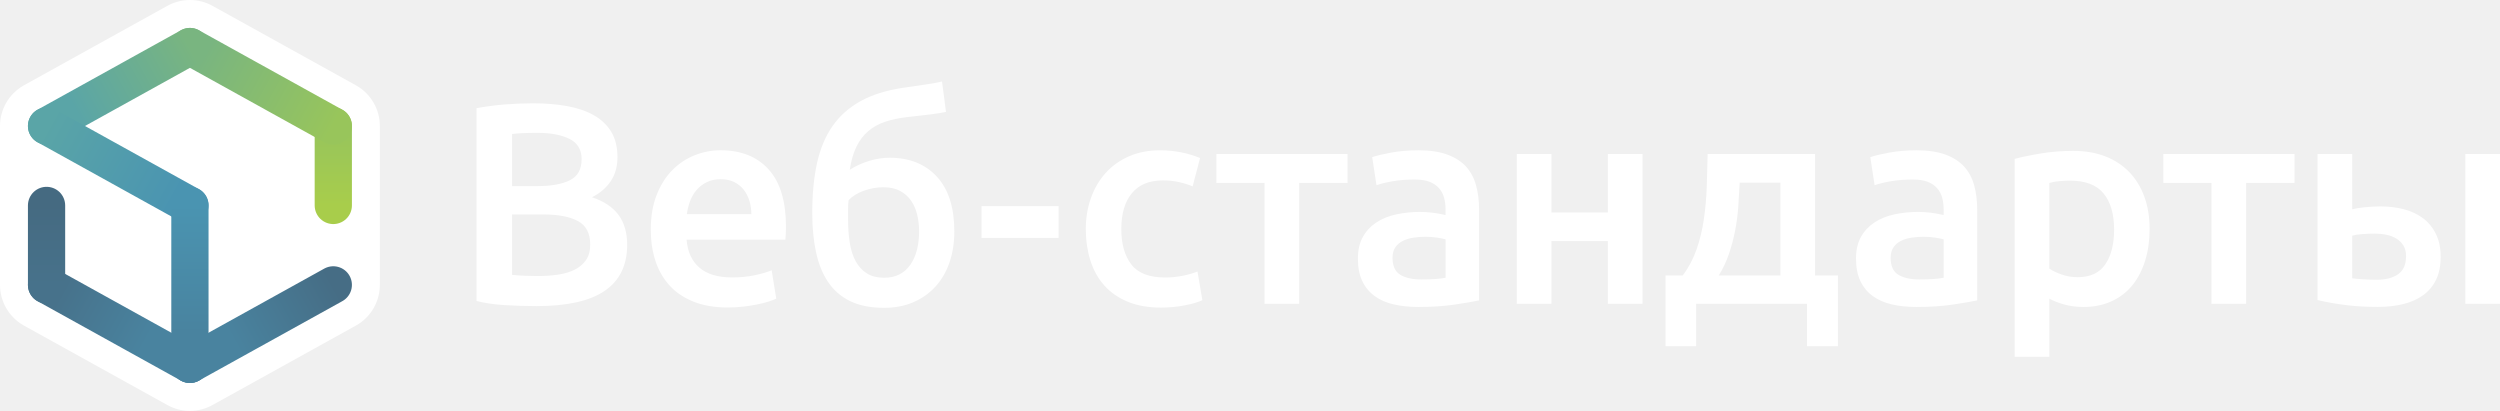
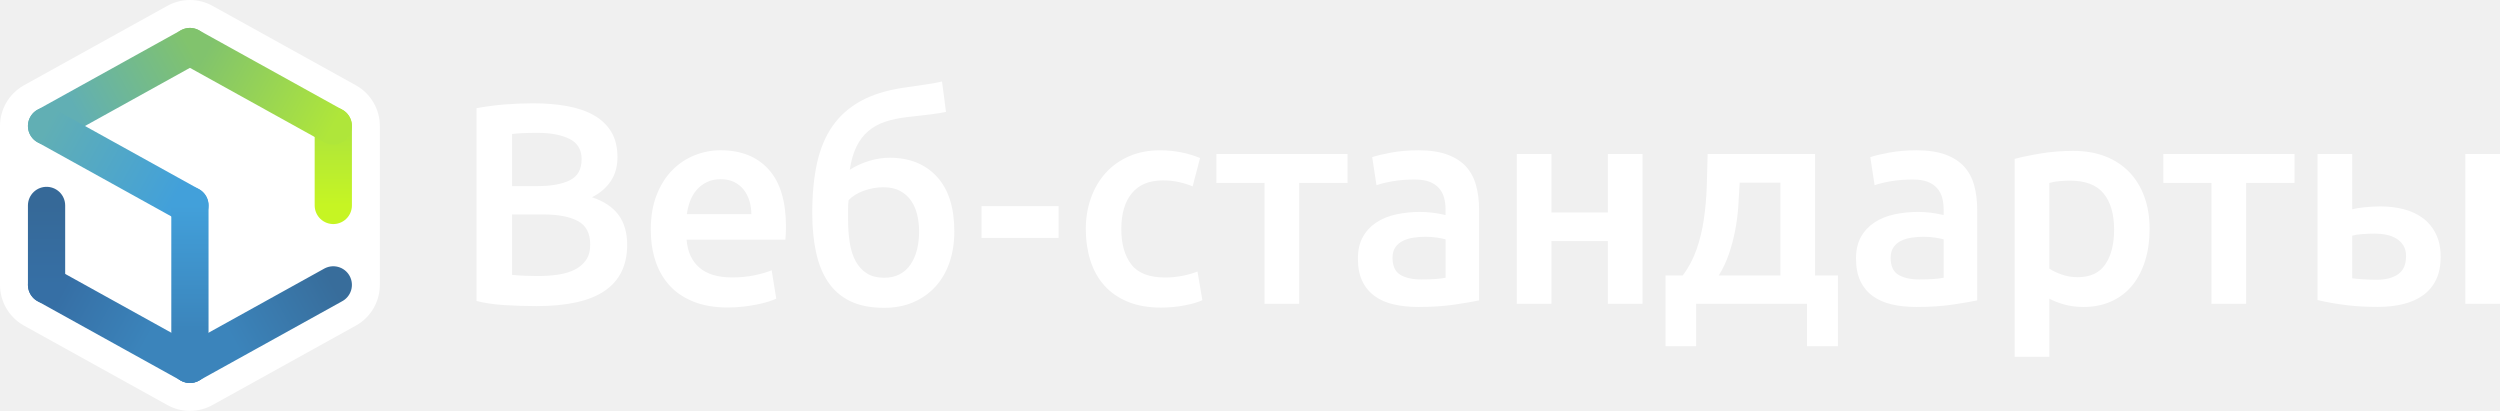
<svg xmlns="http://www.w3.org/2000/svg" viewBox="0 0 8056 1324">
  <defs>
    <linearGradient id="a" gradientUnits="userSpaceOnUse" x1="1074" y1="662" x2="1074" y2="406">
-       <stop offset="0" stop-color="#a8cd4b" />
-       <stop offset=".9" stop-color="#98c55b" />
+       <stop offset="0" stop-color="#c6f523" />
+       <stop offset=".9" stop-color="#afe63a" />
    </linearGradient>
    <linearGradient id="b" gradientUnits="userSpaceOnUse" x1="1074" y1="406" x2="612" y2="150">
-       <stop offset="0" stop-color="#98c55b" />
-       <stop offset=".9" stop-color="#79b580" />
+       <stop offset="0" stop-color="#afe63a" />
+       <stop offset=".9" stop-color="#81c36d" />
    </linearGradient>
    <linearGradient id="c" gradientUnits="userSpaceOnUse" x1="612" y1="150" x2="150" y2="406">
-       <stop offset="0" stop-color="#79b580" />
-       <stop offset=".8" stop-color="#5aa5a7" />
+       <stop offset="0" stop-color="#81c36d" />
+       <stop offset=".8" stop-color="#61afb4" />
    </linearGradient>
    <linearGradient id="d" gradientUnits="userSpaceOnUse" x1="150" y1="406" x2="612" y2="662">
-       <stop offset="0" stop-color="#5aa5a7" />
-       <stop offset=".9" stop-color="#4a94b1" />
+       <stop offset="0" stop-color="#61afb4" />
+       <stop offset=".9" stop-color="#42a0da" />
    </linearGradient>
    <linearGradient id="e" gradientUnits="userSpaceOnUse" x1="612" y1="662" x2="612" y2="1174">
-       <stop offset="0" stop-color="#4a94b1" />
-       <stop offset=".8" stop-color="#49839f" />
+       <stop offset="0" stop-color="#42a0da" />
+       <stop offset=".8" stop-color="#3b84bb" />
    </linearGradient>
    <linearGradient id="f" gradientUnits="userSpaceOnUse" x1="1074" y1="918" x2="612" y2="1174">
-       <stop offset="0" stop-color="#466d85" />
-       <stop offset=".7" stop-color="#49839f" />
+       <stop offset="0" stop-color="#386d9b" />
+       <stop offset=".7" stop-color="#3b84bb" />
    </linearGradient>
    <linearGradient id="g" gradientUnits="userSpaceOnUse" x1="612" y1="1174" x2="150" y2="918">
-       <stop offset=".3" stop-color="#49839f" />
-       <stop offset=".9" stop-color="#47728b" />
+       <stop offset=".3" stop-color="#3b84bb" />
+       <stop offset=".9" stop-color="#366fa5" />
    </linearGradient>
    <linearGradient id="h" gradientUnits="userSpaceOnUse" x1="150" y1="918" x2="150" y2="662">
-       <stop offset="0" stop-color="#47728b" />
-       <stop offset="1" stop-color="#456a81" />
+       <stop offset="0" stop-color="#366fa5" />
+       <stop offset="1" stop-color="#366998" />
    </linearGradient>
  </defs>
  <g stroke-width="120" stroke-linecap="round" stroke-linejoin="round" fill="none">
    <path stroke="#fff" stroke-width="300" fill="#fff" d="M1074 406L612 150 150 406v512l462 256 462-256z" />
    <path stroke="url(#a)" d="M1074 662V406" />
    <path stroke="url(#b)" d="M1074 406L612 150" />
    <path stroke="url(#c)" d="M612 150L150 406" />
    <path stroke="url(#d)" d="M150 406l462 256" />
    <path stroke="url(#e)" d="M612 662v512" />
    <path stroke="url(#f)" d="M1074 918l-462 256" />
    <path stroke="url(#g)" d="M612 1174L150 918" />
    <path stroke="url(#h)" d="M150 918V662" />
  </g>
-   <path fill="#fff" d="M1728.5 986.4c-33.8 0-68-1.1-102.5-3.2-34.5-2.2-64.6-6.6-90.5-13.4V348.6c13.5-2.5 28-4.8 43.4-6.9 15.4-2.1 31.1-3.8 47.1-5.1 16-1.2 31.8-2.1 47.5-2.8 15.7-.6 30.6-.9 44.8-.9 38.8 0 74.8 2.9 108 8.8s62 15.5 86.3 29.1c24.3 13.5 43.2 31.4 56.8 53.5 13.5 22.2 20.3 49.5 20.3 82.1 0 30.2-7.2 56-21.7 77.5s-34.6 38.8-60.5 51.7c38.8 12.9 67.4 32 85.8 57.2 18.5 25.2 27.7 57.2 27.7 96 0 65.8-24 115.2-72 148.1-47.9 33-121.5 49.5-220.5 49.5zM1650 599.7h82.1c44.3 0 79.1-6.3 104.3-18.9 25.2-12.6 37.8-35.2 37.8-67.8 0-30.8-13.1-52.6-39.2-65.5-26.2-12.9-60.2-19.4-102-19.4-17.9 0-33.7.3-47.5.9-13.8.6-25.7 1.5-35.5 2.8v167.9zm0 91.3v194.8c12.9 1.2 26.8 2.2 41.5 2.8 14.8.6 28.3.9 40.6.9 24 0 46.3-1.5 66.9-4.6 20.6-3.1 38.4-8.5 53.5-16.2 15.1-7.7 27.1-18 36-30.9 8.9-12.9 13.4-29.5 13.4-49.8 0-36.3-13.2-61.5-39.7-75.7-26.5-14.1-63.1-21.2-109.8-21.2H1650zm447.1 48.9c0-42.5 6.3-79.7 18.9-111.7 12.6-32 29.4-58.6 50.3-79.8 20.9-21.2 44.9-37.2 72-48 27.1-10.8 54.8-16.2 83.1-16.2 66.5 0 118.3 20.6 155.5 61.8 37.2 41.2 55.8 102.8 55.8 184.6 0 6.2-.2 13.1-.5 20.8-.3 7.7-.8 14.6-1.4 20.8h-318.4c3.1 38.8 16.8 68.8 41.1 90 24.3 21.2 59.5 31.8 105.7 31.8 27.1 0 51.8-2.5 74.3-7.4s40.2-10.2 53.1-15.7l14.8 91.4c-6.2 3.1-14.6 6.3-25.4 9.7-10.8 3.4-23.1 6.5-36.9 9.2-13.8 2.8-28.8 5.1-44.8 6.9-16 1.8-32.3 2.8-48.9 2.8-42.5 0-79.4-6.3-110.8-18.9-31.4-12.6-57.2-30.1-77.5-52.6-20.3-22.5-35.4-48.9-45.2-79.4-9.9-30.4-14.8-63.7-14.8-100.1zm324-49.8c0-15.4-2.2-30-6.5-43.8-4.3-13.8-10.6-25.8-18.9-36-8.3-10.2-18.5-18.1-30.5-24-12-5.8-26.3-8.8-42.9-8.8-17.2 0-32.3 3.2-45.2 9.7s-23.9 14.9-32.8 25.4c-8.9 10.5-15.8 22.5-20.8 36-4.9 13.5-8.3 27.4-10.2 41.5h207.8zm627.3-329.5c-6.2 1.2-12.8 2.5-19.8 3.7-7.1 1.2-15.5 2.5-25.4 3.7-9.9 1.2-21.4 2.6-34.6 4.2-13.2 1.5-28.5 3.2-45.7 5.1-26.5 3.1-50.2 8.2-71.1 15.2-20.9 7.1-39.1 17.2-54.5 30.5-15.4 13.2-28 30-37.8 50.3-9.8 20.3-16.9 44.9-21.2 73.8 19.1-12.3 39.8-21.8 62.3-28.6 22.5-6.8 44.4-10.2 66-10.2 64 0 114.8 20.3 152.3 60.9 37.5 40.6 56.3 99.4 56.3 176.3 0 36.9-5.2 70.5-15.7 100.6-10.5 30.2-25.5 56-45.2 77.5-19.7 21.5-43.4 38.3-71.1 50.3-27.7 12-59.1 18-94.1 18-43.7 0-80.3-7.2-109.8-21.7s-53.2-35.1-71.1-61.8c-17.9-26.8-30.8-58.9-38.8-96.5-8-37.5-12-79.4-12-125.5 0-60.3 5.1-113.7 15.2-160.1 10.2-46.5 26.8-86.3 49.8-119.5 23.1-33.2 53.2-60.1 90.5-80.8 37.2-20.6 82.6-34.9 136.1-42.9 27.7-4.3 50.9-7.7 69.7-10.2 18.8-2.5 37.7-5.8 56.8-10.2l12.9 97.9zm-313.8 284.3c-1.2 8-1.8 17.7-1.8 29.1v31.8c0 27.7 1.8 53.2 5.5 76.6 3.7 23.4 10.2 43.4 19.4 60s21.2 29.5 36 38.8c14.8 9.2 33.2 13.8 55.4 13.8 19.1 0 35.7-3.7 49.8-11.1 14.1-7.4 25.8-17.8 35.1-31.4 9.2-13.5 16.2-29.4 20.8-47.5 4.6-18.1 6.9-38 6.9-59.5 0-18.5-2-36.1-6-53.1-4-16.9-10.5-32-19.4-45.2-8.9-13.2-20.8-23.8-35.5-31.8-14.8-8-32.9-12-54.5-12-20.9 0-41.7 3.7-62.3 11.1-20.6 7.3-37.1 17.5-49.4 30.4zm428.3 19.4h248.3v102.5h-248.3V664.3zm336 73.8c0-35.7 5.5-69.1 16.6-100.1 11.1-31.1 26.9-58 47.5-80.8 20.6-22.8 45.7-40.6 75.2-53.5s62.8-19.4 99.7-19.4c45.5 0 88.6 8.3 129.2 24.9l-24 91.4c-12.9-5.5-27.5-10.2-43.8-13.8-16.3-3.7-33.7-5.5-52.1-5.5-43.7 0-76.9 13.7-99.7 41.1-22.8 27.4-34.2 66-34.2 115.8 0 48 10.8 86 32.3 114 21.5 28 57.8 42 108.9 42 19.1 0 37.8-1.8 56.3-5.5s34.5-8.3 48-13.8l15.7 92.3c-12.3 6.2-30.9 11.7-55.8 16.6-24.9 4.9-50.6 7.4-77.1 7.4-41.2 0-77.1-6.3-107.5-18.9-30.5-12.6-55.7-30.1-75.7-52.6s-34.9-49.2-44.8-80.3c-9.7-31.3-14.7-65-14.7-101.3zm843.6-148.6h-156V979h-111.7V589.5h-155.1v-93.2h422.7v93.2zm228-105.2c36.9 0 68 4.6 93.2 13.8 25.2 9.2 45.4 22.2 60.5 38.8 15.1 16.6 25.8 36.8 32.3 60.5 6.5 23.7 9.7 49.7 9.7 78V968c-17.2 3.7-43.2 8.2-78 13.4-34.8 5.2-74 7.8-117.7 7.8-28.9 0-55.4-2.8-79.4-8.3s-44.5-14.5-61.4-26.8-30.2-28.3-39.7-48c-9.5-19.7-14.3-44-14.3-72.9 0-27.7 5.4-51.1 16.2-70.1 10.8-19.1 25.4-34.6 43.8-46.6s39.8-20.6 64.1-25.8c24.3-5.2 49.7-7.8 76.1-7.8 12.3 0 25.2.8 38.8 2.3 13.5 1.5 28 4.2 43.4 7.8v-18.5c0-12.9-1.5-25.2-4.6-36.9-3.1-11.7-8.5-22-16.2-30.9-7.7-8.9-17.9-15.8-30.5-20.8-12.6-4.9-28.5-7.4-47.5-7.4-25.8 0-49.5 1.8-71.1 5.5-21.5 3.7-39.1 8-52.6 12.9l-13.8-90.5c14.1-4.9 34.8-9.8 61.8-14.8 27.2-4.9 56.1-7.3 86.9-7.3zm9.2 416.2c34.5 0 60.6-1.8 78.5-5.5V771.3c-6.2-1.8-15.1-3.7-26.8-5.5-11.7-1.8-24.6-2.8-38.8-2.8-12.3 0-24.8.9-37.4 2.8-12.6 1.8-24 5.2-34.2 10.2-10.2 4.9-18.3 11.9-24.5 20.8-6.2 8.9-9.2 20.2-9.2 33.7 0 26.5 8.3 44.8 24.9 54.9 16.8 10.1 39.2 15.1 67.5 15.1zm713.2 78.5h-111.7V776.9h-181.8V979h-111.7V496.3h111.7v188.3h181.8V496.3h111.7V979zm74.1-91.4h55.4c19.1-25.2 34-53.4 44.8-84.5 10.8-31.1 18.6-63.7 23.5-97.8 4.9-34.2 8-69.1 9.2-104.8 1.2-35.7 2.1-70.5 2.8-104.3h346.1v391.4h73.8v228h-99.7V979h-357.2v136.6H5367v-228zm370.1 0v-299H5606c-1.2 25.2-2.8 50.9-4.6 77.1-1.8 26.2-5.2 52-10.2 77.5-4.9 25.5-11.5 50.5-19.8 74.8-8.3 24.3-19.2 47.5-32.8 69.7h198.5zm438.5-403.3c36.9 0 68 4.6 93.2 13.8 25.2 9.2 45.4 22.2 60.5 38.8 15.1 16.6 25.8 36.8 32.3 60.5 6.5 23.7 9.7 49.7 9.7 78V968c-17.2 3.7-43.2 8.2-78 13.4-34.8 5.2-74 7.8-117.7 7.8-28.9 0-55.4-2.8-79.4-8.3s-44.5-14.5-61.4-26.8-30.2-28.3-39.7-48c-9.5-19.7-14.3-44-14.3-72.9 0-27.7 5.4-51.1 16.2-70.1 10.8-19.1 25.4-34.6 43.8-46.6s39.8-20.6 64.1-25.8c24.3-5.2 49.7-7.8 76.1-7.8 12.3 0 25.2.8 38.8 2.3 13.5 1.5 28 4.2 43.4 7.8v-18.5c0-12.9-1.5-25.2-4.6-36.9-3.1-11.7-8.5-22-16.2-30.9-7.7-8.9-17.9-15.8-30.5-20.8-12.6-4.9-28.5-7.4-47.5-7.4-25.8 0-49.5 1.8-71.1 5.5-21.5 3.7-39.1 8-52.6 12.9l-13.8-90.5c14.1-4.9 34.8-9.8 61.8-14.8 27.2-4.9 56.1-7.3 86.9-7.3zm9.2 416.2c34.5 0 60.6-1.8 78.5-5.5V771.3c-6.2-1.8-15.1-3.7-26.8-5.5-11.7-1.8-24.6-2.8-38.8-2.8-12.3 0-24.8.9-37.4 2.8-12.6 1.8-24 5.2-34.2 10.2-10.2 4.9-18.3 11.9-24.5 20.8-6.2 8.9-9.2 20.2-9.2 33.7 0 26.5 8.3 44.8 24.9 54.9 16.8 10.1 39.2 15.1 67.5 15.1zm742.1-162.4c0 36.9-4.8 70.8-14.3 101.5-9.5 30.8-23.2 57.2-41.1 79.4-17.9 22.2-40.2 39.4-66.9 51.7-26.8 12.3-57.1 18.5-90.9 18.5-22.8 0-43.7-2.8-62.8-8.3-19.1-5.5-34.8-11.7-47.1-18.5v187.4h-111.7V512c22.8-6.1 50.8-12 84-17.5s68.3-8.3 105.2-8.3c38.1 0 72.3 5.9 102.5 17.5 30.1 11.7 55.8 28.5 77.1 50.3 21.2 21.8 37.5 48.3 48.9 79.4 11.4 31 17.1 65.9 17.1 104.7zm-114.4 1.8c0-49.8-11.2-88.6-33.7-116.3-22.5-27.7-58.6-41.5-108.5-41.5-10.5 0-21.4.5-32.8 1.4-11.4.9-22.6 2.9-33.7 6v276c9.8 6.8 22.9 13.1 39.2 18.9 16.3 5.9 33.7 8.8 52.1 8.8 40.6 0 70.3-13.8 89.1-41.5 18.9-27.8 28.3-65 28.3-111.8zm581.4-150.4h-156V979h-111.7V589.5h-155.1v-93.2h422.7v93.2zm185.8 84.9c9.2-2.5 22.6-4.6 40.2-6.5 17.5-1.8 34.6-2.8 51.2-2.8 26.5 0 51.5 3.1 75.2 9.2 23.7 6.2 44.3 15.8 61.8 29.1 17.5 13.2 31.4 30.2 41.5 50.8 10.2 20.6 15.2 45.1 15.2 73.4 0 28.9-4.9 53.5-14.8 73.8-9.9 20.3-23.7 36.9-41.5 49.8-17.9 12.9-39.2 22.5-64.1 28.6s-52.5 9.2-82.6 9.2c-35.1 0-68.2-1.8-99.2-5.5-31.1-3.7-62.6-9.2-94.6-16.6V496.3h111.7v178.1zm79.4 227.1c28.9 0 51.8-6 68.8-18 16.9-12 25.4-31.2 25.4-57.7 0-13.5-2.8-24.9-8.3-34.2-5.5-9.2-13.1-16.8-22.6-22.6-9.5-5.8-20.3-10-32.3-12.5-12-2.5-24.5-3.7-37.4-3.7-11.7 0-24.5.5-38.3 1.4-13.8.9-25.4 2.6-34.6 5.1v137.5c8 1.2 19.7 2.3 35.1 3.2 15.3 1 30.1 1.5 44.2 1.5zM8056 979h-111.7V496.3H8056V979z" />
+   <path fill="#fff" d="M1728.5 986.4c-33.8 0-68-1.1-102.5-3.2-34.5-2.2-64.6-6.6-90.5-13.4V348.6c13.5-2.5 28-4.8 43.4-6.9 15.4-2.1 31.1-3.8 47.1-5.1 16-1.2 31.8-2.1 47.5-2.8 15.7-.6 30.6-.9 44.8-.9 38.8 0 74.8 2.9 108 8.8s62 15.5 86.3 29.1c24.3 13.5 43.2 31.4 56.8 53.5 13.5 22.2 20.3 49.5 20.3 82.1 0 30.2-7.2 56-21.7 77.5s-34.6 38.8-60.5 51.7c38.8 12.9 67.4 32 85.8 57.2 18.5 25.2 27.7 57.2 27.7 96 0 65.8-24 115.2-72 148.1-47.9 33-121.5 49.5-220.5 49.5zM1650 599.7h82.1c44.3 0 79.1-6.3 104.3-18.9 25.2-12.6 37.8-35.2 37.8-67.8 0-30.8-13.1-52.6-39.2-65.5-26.2-12.9-60.2-19.4-102-19.4-17.9 0-33.7.3-47.5.9-13.8.6-25.7 1.5-35.5 2.8v167.9zm0 91.3v194.8c12.9 1.2 26.8 2.2 41.5 2.8 14.8.6 28.3.9 40.6.9 24 0 46.3-1.5 66.9-4.6 20.6-3.1 38.4-8.5 53.5-16.2 15.1-7.7 27.1-18 36-30.9 8.9-12.9 13.4-29.5 13.4-49.8 0-36.3-13.2-61.5-39.7-75.7-26.5-14.1-63.1-21.2-109.8-21.2H1650zm447.1 48.9c0-42.5 6.3-79.7 18.9-111.7 12.6-32 29.4-58.6 50.3-79.8 20.9-21.2 44.9-37.2 72-48 27.1-10.8 54.8-16.2 83.1-16.2 66.5 0 118.3 20.6 155.5 61.8 37.2 41.2 55.8 102.8 55.8 184.6 0 6.2-.2 13.1-.5 20.8-.3 7.7-.8 14.6-1.4 20.8h-318.4c3.1 38.8 16.8 68.8 41.1 90 24.3 21.2 59.5 31.8 105.7 31.8 27.1 0 51.8-2.5 74.3-7.4s40.2-10.2 53.1-15.7l14.8 91.4c-6.2 3.1-14.6 6.3-25.4 9.7a342.4 342.4 0 0 1-36.9 9.2c-13.8 2.8-28.8 5.1-44.8 6.9-16 1.8-32.3 2.8-48.9 2.8-42.5 0-79.4-6.3-110.8-18.9-31.4-12.6-57.2-30.1-77.5-52.6-20.3-22.5-35.4-48.9-45.2-79.4-9.9-30.4-14.8-63.7-14.8-100.1zm324-49.8c0-15.4-2.2-30-6.5-43.8-4.3-13.8-10.6-25.8-18.9-36-8.3-10.2-18.5-18.1-30.5-24-12-5.8-26.3-8.8-42.9-8.8-17.2 0-32.3 3.2-45.2 9.7s-23.9 14.9-32.8 25.4c-8.9 10.5-15.8 22.5-20.8 36-4.9 13.5-8.3 27.4-10.2 41.5h207.8zm627.3-329.5c-6.2 1.2-12.8 2.5-19.8 3.7-7.1 1.2-15.5 2.5-25.4 3.7l-34.6 4.2c-13.2 1.5-28.5 3.2-45.7 5.1-26.5 3.1-50.2 8.2-71.1 15.2-20.9 7.1-39.1 17.2-54.5 30.5-15.4 13.2-28 30-37.8 50.3-9.8 20.3-16.9 44.9-21.2 73.8 19.1-12.3 39.8-21.8 62.3-28.6 22.5-6.8 44.4-10.2 66-10.2 64 0 114.8 20.3 152.3 60.9 37.5 40.6 56.3 99.4 56.3 176.3 0 36.9-5.2 70.5-15.7 100.6-10.5 30.2-25.5 56-45.2 77.5-19.7 21.5-43.4 38.3-71.1 50.3-27.7 12-59.1 18-94.1 18-43.7 0-80.3-7.2-109.8-21.7s-53.2-35.1-71.1-61.8c-17.9-26.8-30.8-58.9-38.8-96.5-8-37.5-12-79.4-12-125.5 0-60.3 5.1-113.7 15.2-160.1 10.2-46.5 26.8-86.3 49.8-119.5 23.1-33.2 53.2-60.1 90.5-80.8 37.2-20.6 82.6-34.9 136.1-42.9 27.7-4.3 50.9-7.7 69.7-10.2 18.8-2.5 37.7-5.8 56.8-10.2l12.9 97.9zm-313.8 284.3c-1.2 8-1.8 17.7-1.8 29.1v31.8c0 27.7 1.8 53.2 5.5 76.6 3.7 23.4 10.2 43.4 19.4 60s21.2 29.5 36 38.8c14.8 9.2 33.2 13.8 55.4 13.8 19.1 0 35.7-3.7 49.8-11.1a95.99 95.99 0 0 0 35.1-31.4c9.2-13.5 16.2-29.4 20.8-47.5 4.6-18.1 6.9-38 6.9-59.5 0-18.5-2-36.1-6-53.1-4-16.9-10.5-32-19.4-45.2-8.9-13.2-20.8-23.8-35.5-31.8-14.8-8-32.9-12-54.5-12-20.9 0-41.7 3.7-62.3 11.1-20.6 7.3-37.1 17.5-49.4 30.4zm428.3 19.4h248.3v102.5h-248.3V664.3zm336 73.8c0-35.7 5.5-69.1 16.6-100.1 11.1-31.1 26.9-58 47.5-80.8 20.6-22.8 45.7-40.6 75.2-53.5s62.8-19.4 99.7-19.4c45.5 0 88.6 8.3 129.2 24.9l-24 91.4c-12.9-5.5-27.5-10.2-43.8-13.8-16.3-3.7-33.7-5.5-52.1-5.5-43.7 0-76.9 13.7-99.7 41.1-22.8 27.4-34.2 66-34.2 115.8 0 48 10.8 86 32.3 114 21.5 28 57.8 42 108.9 42 19.1 0 37.8-1.8 56.3-5.5s34.5-8.3 48-13.8l15.7 92.3c-12.3 6.2-30.9 11.7-55.8 16.6-24.9 4.9-50.6 7.4-77.1 7.4-41.2 0-77.1-6.3-107.5-18.9-30.5-12.6-55.7-30.1-75.7-52.6s-34.9-49.2-44.8-80.3c-9.7-31.3-14.7-65-14.7-101.3zm843.6-148.6h-156V979h-111.7V589.5h-155.1v-93.2h422.7v93.2zm228-105.2c36.9 0 68 4.6 93.2 13.8 25.2 9.2 45.4 22.2 60.5 38.8 15.1 16.6 25.8 36.8 32.3 60.5 6.5 23.7 9.7 49.7 9.7 78V968c-17.2 3.7-43.2 8.2-78 13.4-34.8 5.2-74 7.8-117.7 7.8-28.9 0-55.4-2.8-79.4-8.3s-44.5-14.5-61.4-26.8-30.2-28.3-39.7-48c-9.5-19.7-14.3-44-14.3-72.9 0-27.7 5.4-51.1 16.2-70.1 10.8-19.1 25.4-34.6 43.8-46.6s39.8-20.6 64.1-25.8c24.3-5.2 49.7-7.8 76.1-7.8 12.3 0 25.2.8 38.8 2.3 13.5 1.5 28 4.2 43.4 7.8v-18.5c0-12.9-1.5-25.2-4.6-36.9a76.5 76.5 0 0 0-16.2-30.9c-7.7-8.9-17.9-15.8-30.5-20.8-12.6-4.9-28.5-7.4-47.5-7.4-25.8 0-49.5 1.8-71.1 5.5-21.5 3.7-39.1 8-52.6 12.9l-13.8-90.5c14.1-4.9 34.8-9.8 61.8-14.8 27.2-4.9 56.1-7.3 86.9-7.3zm9.2 416.2c34.5 0 60.6-1.8 78.5-5.5V771.3c-6.2-1.8-15.1-3.7-26.8-5.5-11.7-1.8-24.6-2.8-38.8-2.8-12.3 0-24.8.9-37.4 2.8-12.6 1.8-24 5.2-34.2 10.2a62.12 62.12 0 0 0-24.5 20.8c-6.2 8.9-9.2 20.2-9.2 33.7 0 26.5 8.3 44.8 24.9 54.9 16.8 10.1 39.2 15.1 67.5 15.1zm713.2 78.5h-111.7V776.9h-181.8V979h-111.7V496.3h111.7v188.3h181.8V496.3h111.7V979zm74.1-91.4h55.4c19.1-25.2 34-53.4 44.8-84.5 10.8-31.1 18.6-63.7 23.5-97.8 4.9-34.2 8-69.1 9.2-104.8 1.2-35.7 2.1-70.5 2.8-104.3h346.1v391.4h73.8v228h-99.7V979h-357.2v136.6H5367v-228zm370.1 0v-299H5606c-1.2 25.2-2.8 50.9-4.6 77.1-1.8 26.2-5.2 52-10.2 77.5-4.9 25.5-11.5 50.5-19.8 74.8a348.7 348.7 0 0 1-32.8 69.7h198.5zm438.5-403.3c36.9 0 68 4.6 93.2 13.8 25.2 9.2 45.4 22.2 60.5 38.8 15.1 16.6 25.8 36.8 32.3 60.5 6.5 23.7 9.7 49.7 9.7 78V968c-17.2 3.7-43.2 8.2-78 13.4-34.8 5.2-74 7.8-117.7 7.8-28.9 0-55.4-2.8-79.4-8.3s-44.5-14.5-61.4-26.8-30.2-28.3-39.7-48c-9.5-19.7-14.3-44-14.3-72.9 0-27.7 5.4-51.1 16.2-70.1 10.8-19.1 25.4-34.6 43.8-46.6s39.8-20.6 64.1-25.8c24.3-5.2 49.7-7.8 76.1-7.8 12.3 0 25.2.8 38.8 2.3 13.5 1.5 28 4.2 43.4 7.8v-18.5c0-12.9-1.5-25.2-4.6-36.9a76.5 76.5 0 0 0-16.2-30.9c-7.7-8.9-17.9-15.8-30.5-20.8-12.6-4.9-28.5-7.4-47.5-7.4-25.8 0-49.5 1.8-71.1 5.5-21.5 3.7-39.1 8-52.6 12.9l-13.8-90.5c14.1-4.9 34.8-9.8 61.8-14.8 27.2-4.9 56.1-7.3 86.9-7.3zm9.2 416.2c34.5 0 60.6-1.8 78.5-5.5V771.3c-6.2-1.8-15.1-3.7-26.8-5.5-11.7-1.8-24.6-2.8-38.8-2.8-12.3 0-24.8.9-37.4 2.8-12.6 1.8-24 5.2-34.2 10.2a62.12 62.12 0 0 0-24.5 20.8c-6.2 8.9-9.2 20.2-9.2 33.7 0 26.5 8.3 44.8 24.9 54.9 16.8 10.1 39.2 15.1 67.5 15.1zm742.1-162.4c0 36.9-4.8 70.8-14.3 101.5-9.5 30.8-23.2 57.2-41.1 79.4-17.9 22.2-40.2 39.4-66.9 51.7-26.8 12.3-57.1 18.5-90.9 18.5-22.8 0-43.7-2.8-62.8-8.3-19.1-5.5-34.8-11.7-47.1-18.5v187.4h-111.7V512c22.8-6.1 50.8-12 84-17.5s68.3-8.3 105.2-8.3c38.1 0 72.3 5.9 102.5 17.5 30.1 11.7 55.8 28.5 77.1 50.3 21.2 21.8 37.5 48.3 48.9 79.4 11.4 31 17.1 65.9 17.1 104.7zm-114.4 1.8c0-49.8-11.2-88.6-33.7-116.3-22.5-27.7-58.6-41.5-108.5-41.5-10.5 0-21.4.5-32.8 1.4-11.4.9-22.6 2.9-33.7 6v276c9.8 6.8 22.9 13.1 39.2 18.9 16.3 5.9 33.7 8.8 52.1 8.8 40.6 0 70.3-13.8 89.1-41.5 18.9-27.8 28.3-65 28.3-111.8zm581.4-150.4h-156V979h-111.7V589.5h-155.1v-93.2h422.7v93.2zm185.8 84.9c9.2-2.5 22.6-4.6 40.2-6.5 17.5-1.8 34.6-2.8 51.2-2.8 26.5 0 51.5 3.1 75.2 9.2 23.7 6.2 44.3 15.8 61.8 29.1 17.5 13.2 31.4 30.2 41.5 50.8 10.2 20.6 15.2 45.1 15.2 73.4 0 28.9-4.9 53.5-14.8 73.8-9.9 20.3-23.7 36.9-41.5 49.8-17.9 12.9-39.2 22.5-64.1 28.6s-52.5 9.2-82.6 9.2c-35.1 0-68.2-1.8-99.2-5.5a881.9 881.9 0 0 1-94.6-16.6V496.3h111.7v178.1zm79.4 227.1c28.9 0 51.8-6 68.8-18 16.9-12 25.4-31.2 25.4-57.7 0-13.5-2.8-24.9-8.3-34.2a66.05 66.05 0 0 0-22.6-22.6c-9.5-5.8-20.3-10-32.3-12.5-12-2.5-24.5-3.7-37.4-3.7-11.7 0-24.5.5-38.3 1.4-13.8.9-25.4 2.6-34.6 5.1v137.5c8 1.2 19.7 2.3 35.1 3.2 15.3 1 30.1 1.5 44.2 1.5zM8056 979h-111.7V496.3H8056V979z" />
</svg>
